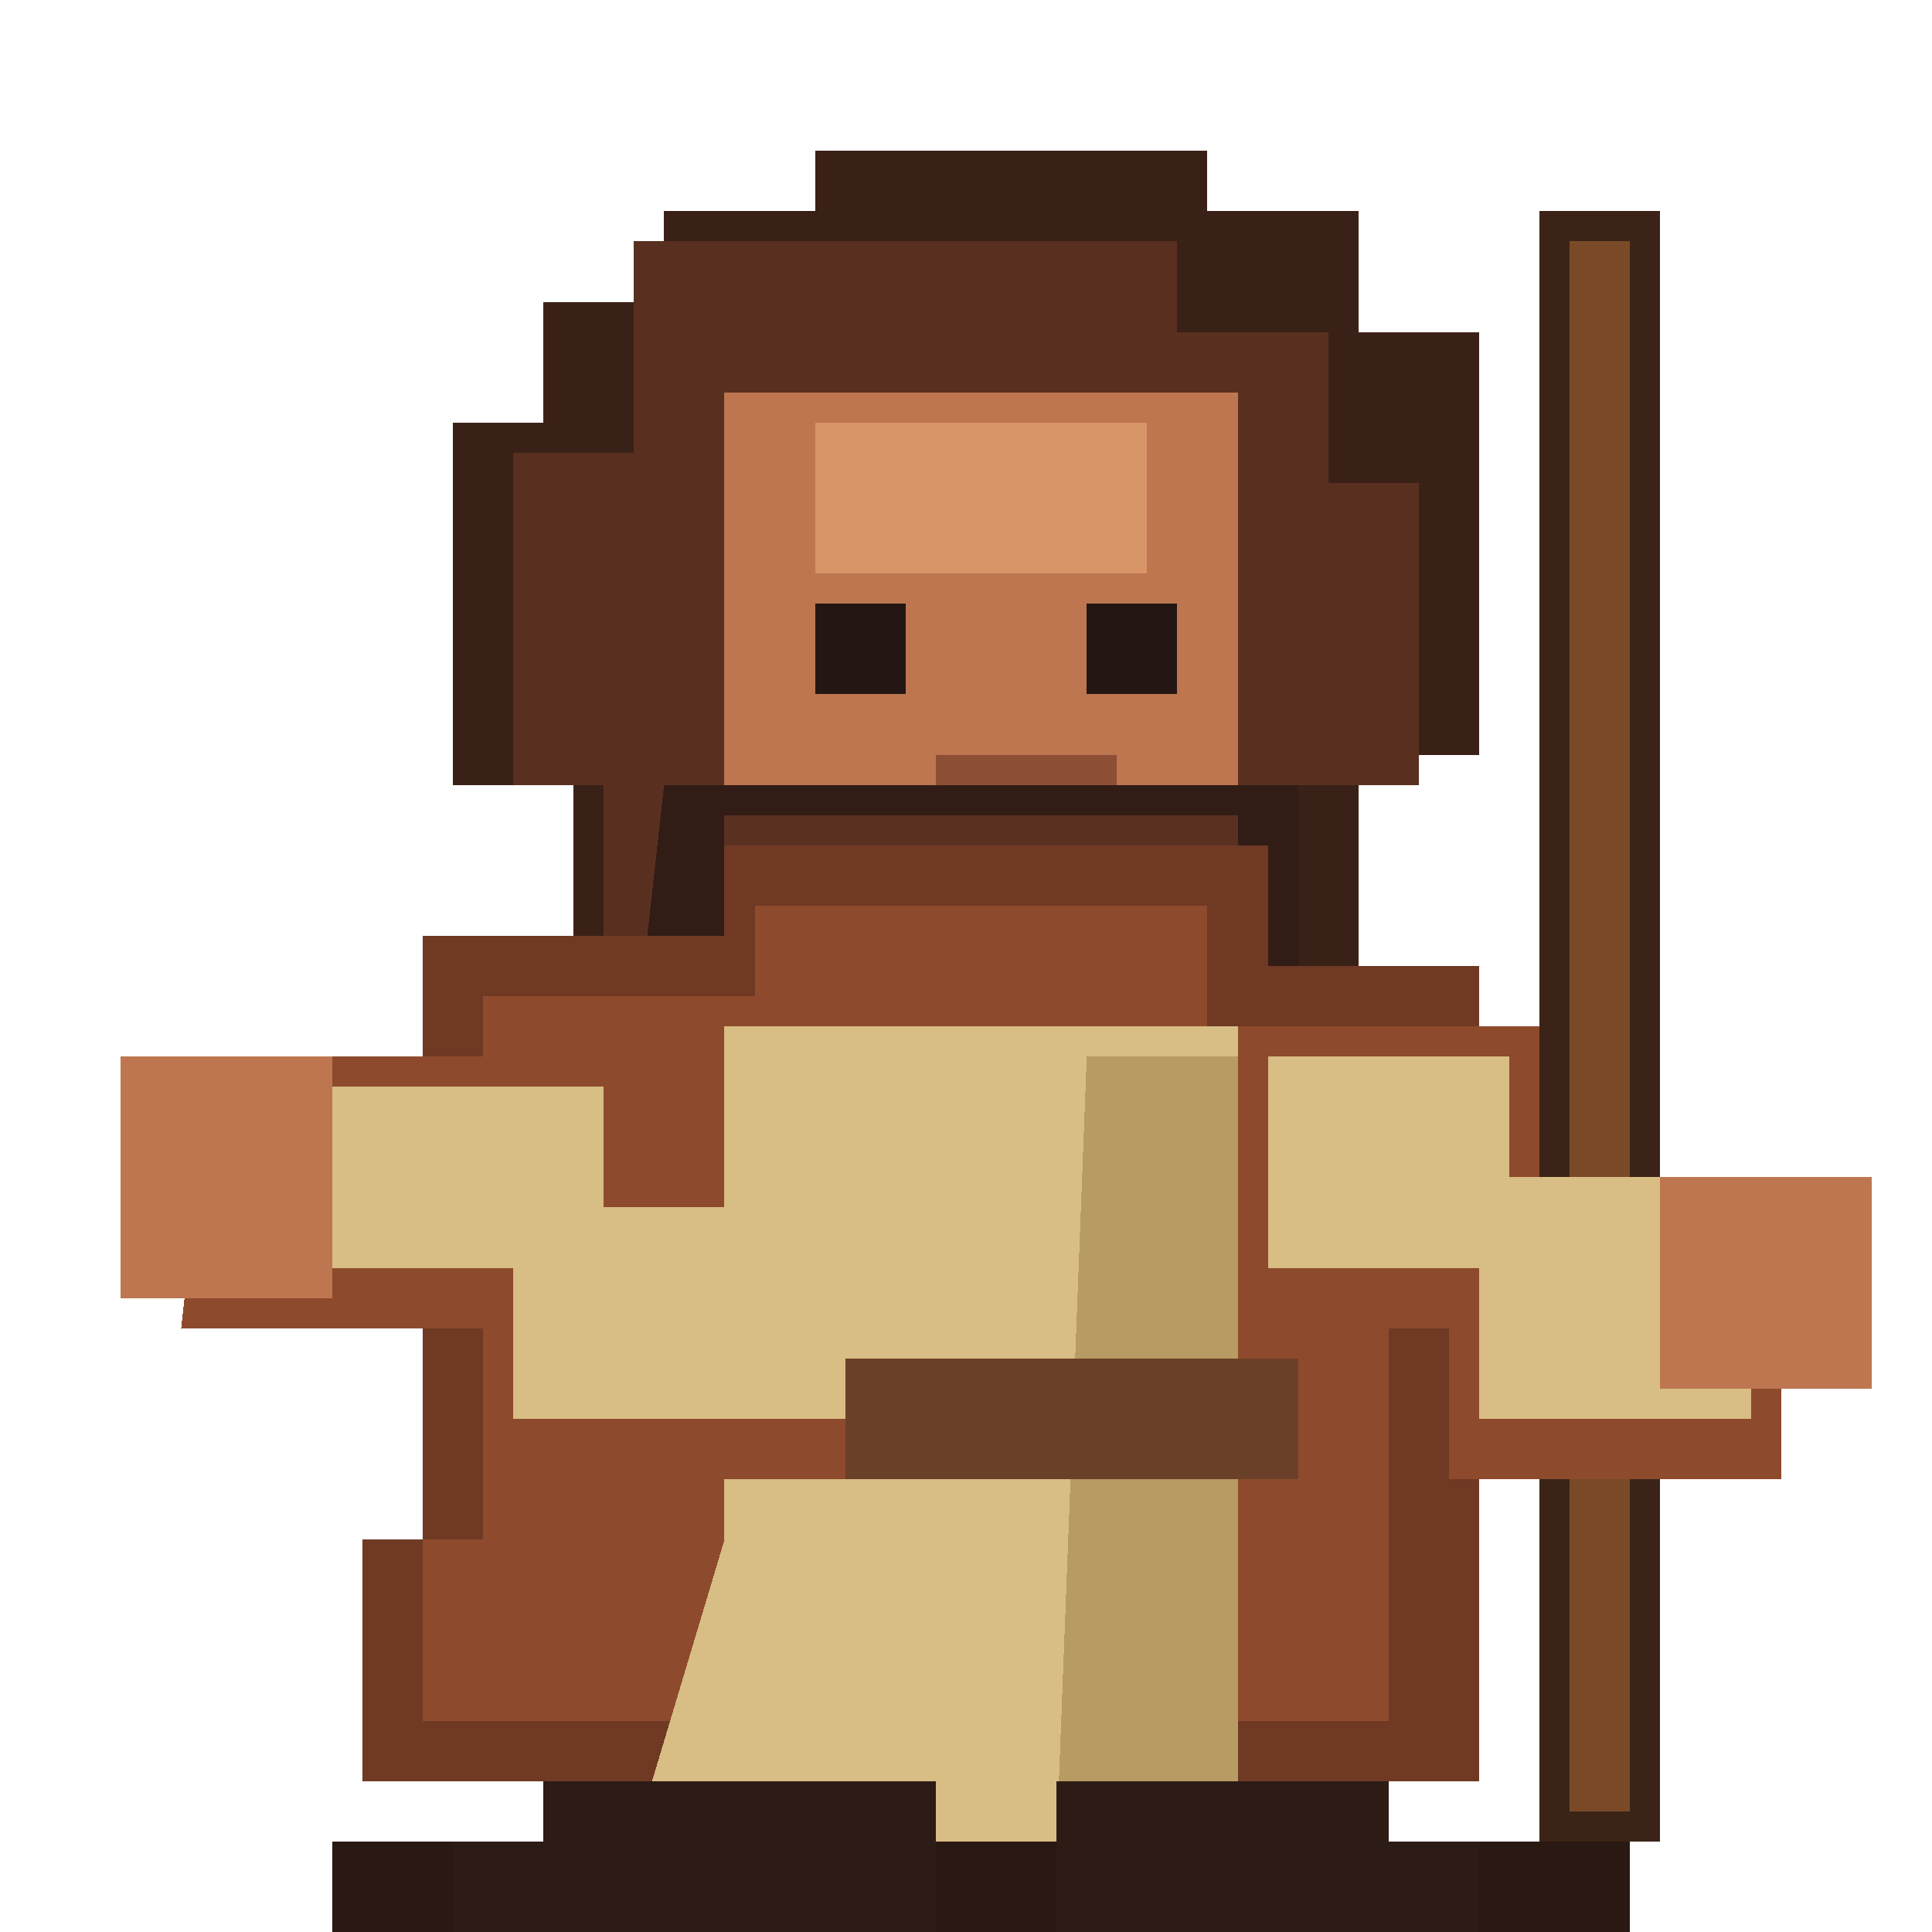
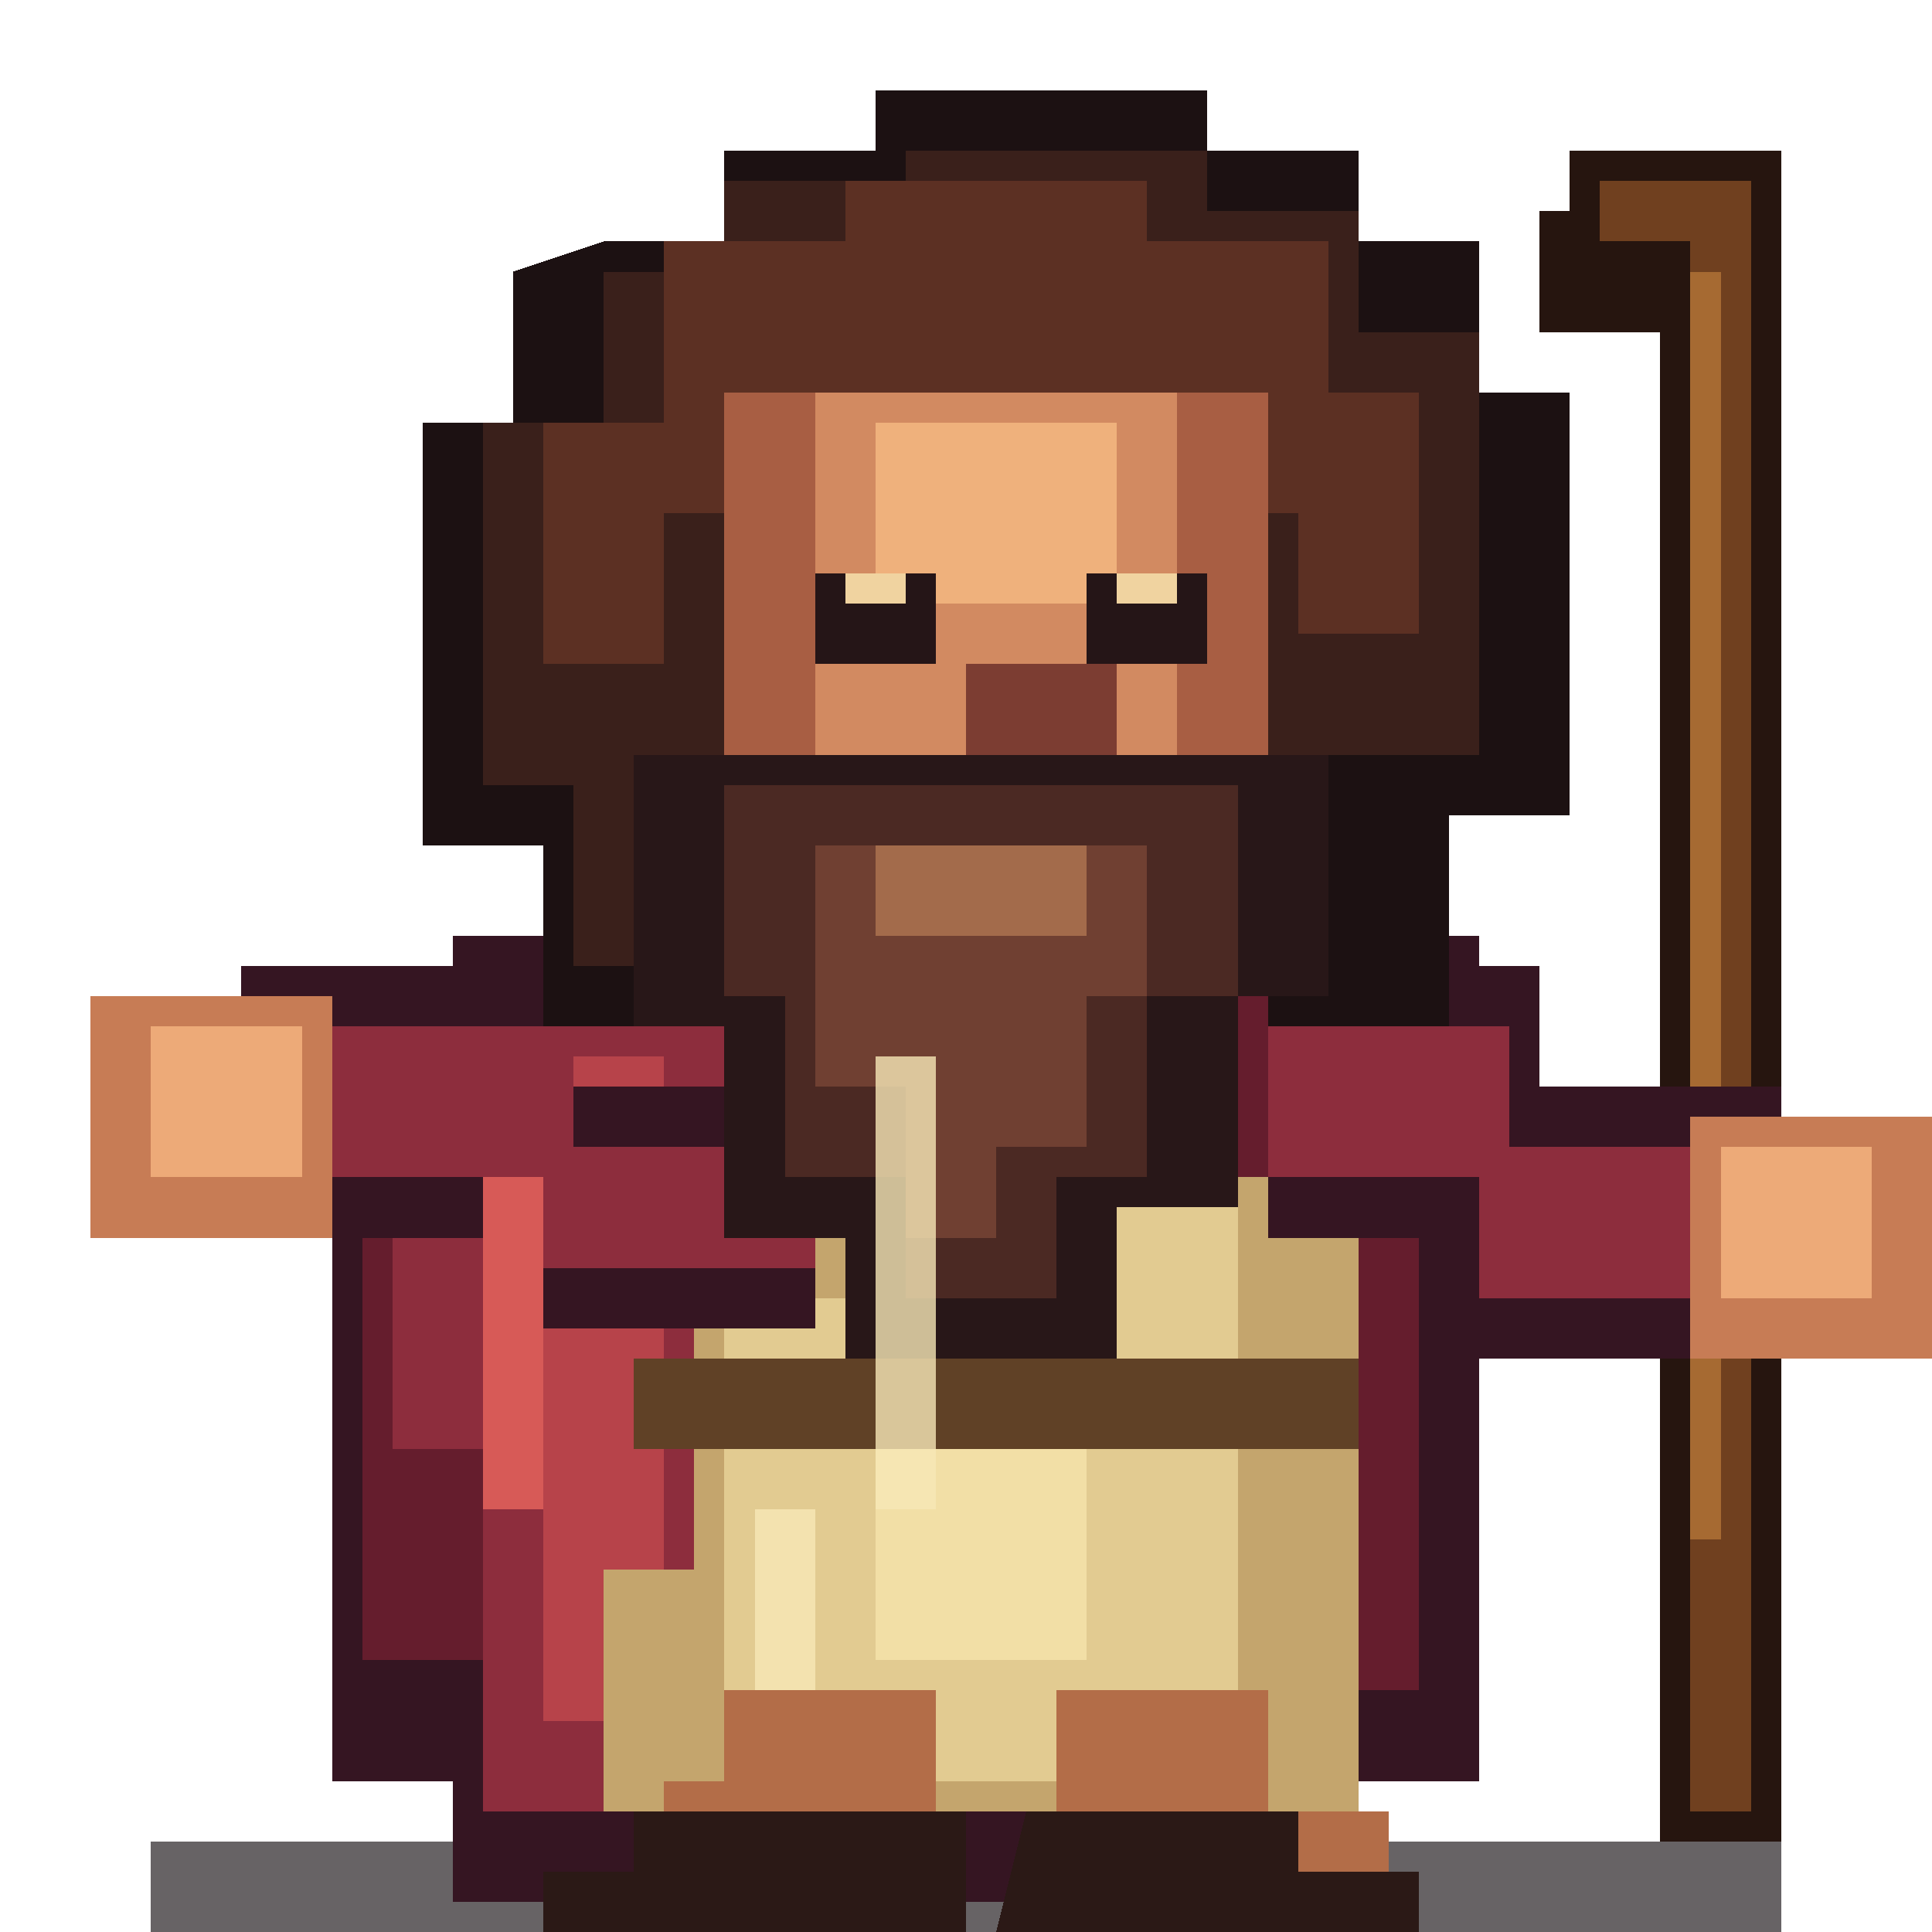
<svg xmlns="http://www.w3.org/2000/svg" width="64" height="64" viewBox="0 0 64 64" shape-rendering="crispEdges">
  <g>
-     <path fill="#2a1812" d="M11 61h43v3H11z" />
-     <path fill="#3b2417" d="M51 7h4v54h-4z" />
-     <path fill="#7a4a28" d="M52 8h2v52h-2z" />
-     <path fill="#3a2117" d="M18 10h4V7h5V5h13v2h5v4h4v14h-4v8h-5V19H24v14h-5v-7h-4V14h3z" />
-     <path fill="#59301f" d="M21 8h18v3h5v5h3v10h-5v6h-4V18H25v15h-5v-7h-3V15h4z" />
-     <path fill="#bd7650" d="M24 13h17v16H24z" />
-     <path fill="#d89568" d="M27 14h11v5H27z" />
-     <path fill="#241713" d="M27 20h3v3h-3zM36 20h3v3h-3z" />
-     <path fill="#8d4e36" d="M31 25h6v3h-6z" />
-     <path fill="#321c16" d="M22 26h21v9h-3v7h-4v5H28v-5h-4v-7h-3z" />
-     <path fill="#5a3021" d="M24 27h17v7h-3v7h-4v4h-4v-4h-4v-7h-2z" />
-     <path fill="#6f3924" d="M14 31h10v-3h18v4h7v27H12v-8h2z" />
-     <path fill="#8e4a2c" d="M16 33h9v-3h15v4h6v23H14v-6h2z" />
-     <path fill="#d8bd84" d="M24 34h17v27H21l3-10z" />
-     <path fill="#b89a63" d="M36 35h5v26h-6z" />
-     <path fill="#6b4028" d="M21 45h22v4H21z" />
-     <path fill="#8e4a2c" d="M7 35h14v6h7v8H16v-5H6zM41 34h10v6h8v9H48v-5h-7z" />
-     <path fill="#d8bd84" d="M8 36h12v4h8v7H17v-5H7zM42 35h8v4h8v8H49v-5h-7z" />
-     <path fill="#bd7650" d="M4 35h7v8H4zM55 39h7v7h-7z" />
-     <path fill="#2d1b15" d="M18 59h13v5H15v-3h3zM35 59h11v2h3v3H35z" />
+     <path fill="#160f13" d="M5 61h54v3H5z" opacity=".65" />
+     <path fill="#26150f" d="M55 5h4v56h-4zM52 5h7v3h-7zM51 7h4v4h-4z" />
+     <path fill="#70401f" d="M56 6h2v54h-2zM53 6h5v2h-5z" />
+     <path fill="#a66a32" d="M56 9h1v42h-1z" />
+     <path fill="#351522" d="M15 31h10v-4h17v4h7v28h-5v4H15v-4h-4V39h4z" />
+     <path fill="#651d2d" d="M15 34h9v-4h17v3h6v23h-4v4H16v-5h-4V40h3z" />
+     <path fill="#8d2d3d" d="M17 34h6v-2h6v25h-4v3h-9V48h-3v-8h4z" />
+     <path fill="#b7434a" d="M18 35h4v18h3v4h-7z" />
+     <path fill="#c4a56d" d="M25 31h16v8h4v21H20v-8h3V39h2z" />
+     <path fill="#e2cb91" d="M28 32h10v8h3v19H24V43h4z" />
+     <path fill="#f2dfa6" d="M30 33h6v22h-7V41h1z" />
+     <path fill="#604126" d="M21 45h24v3H21z" />
+     <path fill="#351522" d="M8 32h11v4h8v8H17v-3H8zM42 32h9v4h8v9H48v-4h-6z" />
+     <path fill="#8d2d3d" d="M9 34h10v4h8v4H17v-3H8zM42 34h8v4h8v5H49v-4h-7z" />
+     <path fill="#c77c55" d="M3 33h8v8H3zM56 37h8v8h-8z" />
+     <path fill="#edaa78" d="M5 34h5v5H5zM57 38h5v5h-5z" />
+     <path fill="#b36d48" d="M24 56h7v6h-9v-3h2zM35 56h7v4h4v3H34v-3h1z" />
+     <path fill="#2b1916" d="M21 60h11v4H18v-2h3zM34 60h9v2h4v2H33z" />
+     <path fill="#1c1112" d="M20 8h4V5h5V3h11v2h5v3h4v5h3v14h-4v7h-6V20H24v14h-6v-6h-4V14h3V9z" />
+     <path fill="#3a201b" d="M20 9h4V6h6V5h10v2h5v4h4v14h-5v7h-4V18H24v14h-5v-6h-3V14h4z" />
+     <path fill="#5c3023" d="M22 8h6v-2h10v2h6v5h3v8h-4v-4h-4v-3H27v3h-5v5h-4v-8h4z" />
+     <path fill="#a85e43" d="M24 13h18v15H24z" />
+     <path fill="#d28a61" d="M27 13h12v12H27z" />
+     <path fill="#efb17c" d="M29 14h8v6h-8z" />
+     <path fill="#251517" d="M27 19h4v3h-4zM36 19h4v3h-4z" />
+     <path fill="#f0d3a0" d="M28 19h2v1h-2zM37 19h2v1h-2z" />
+     <path fill="#7c3d32" d="M32 22h5v3h-5z" />
+     <path fill="#281718" d="M21 25h23v8h-3v7h-4v5h-9v-4h-4v-7h-3z" />
+     <path fill="#4b2923" d="M24 26h17v7h-3v6h-3v4h-5v-4h-4v-6h-2z" />
+     <path fill="#704032" d="M27 28h11v5h-2v5h-3v3h-3v-5h-3z" />
+     <path fill="#a36b4b" d="M29 28h7v3h-7z" />
+     <path fill="#f7e7b7" d="M29 35h2v15h-2zM25 50h2v6h-2z" opacity=".8" />
+     <path fill="#d75a57" d="M16 39h2v11h-2z" />
  </g>
</svg>
